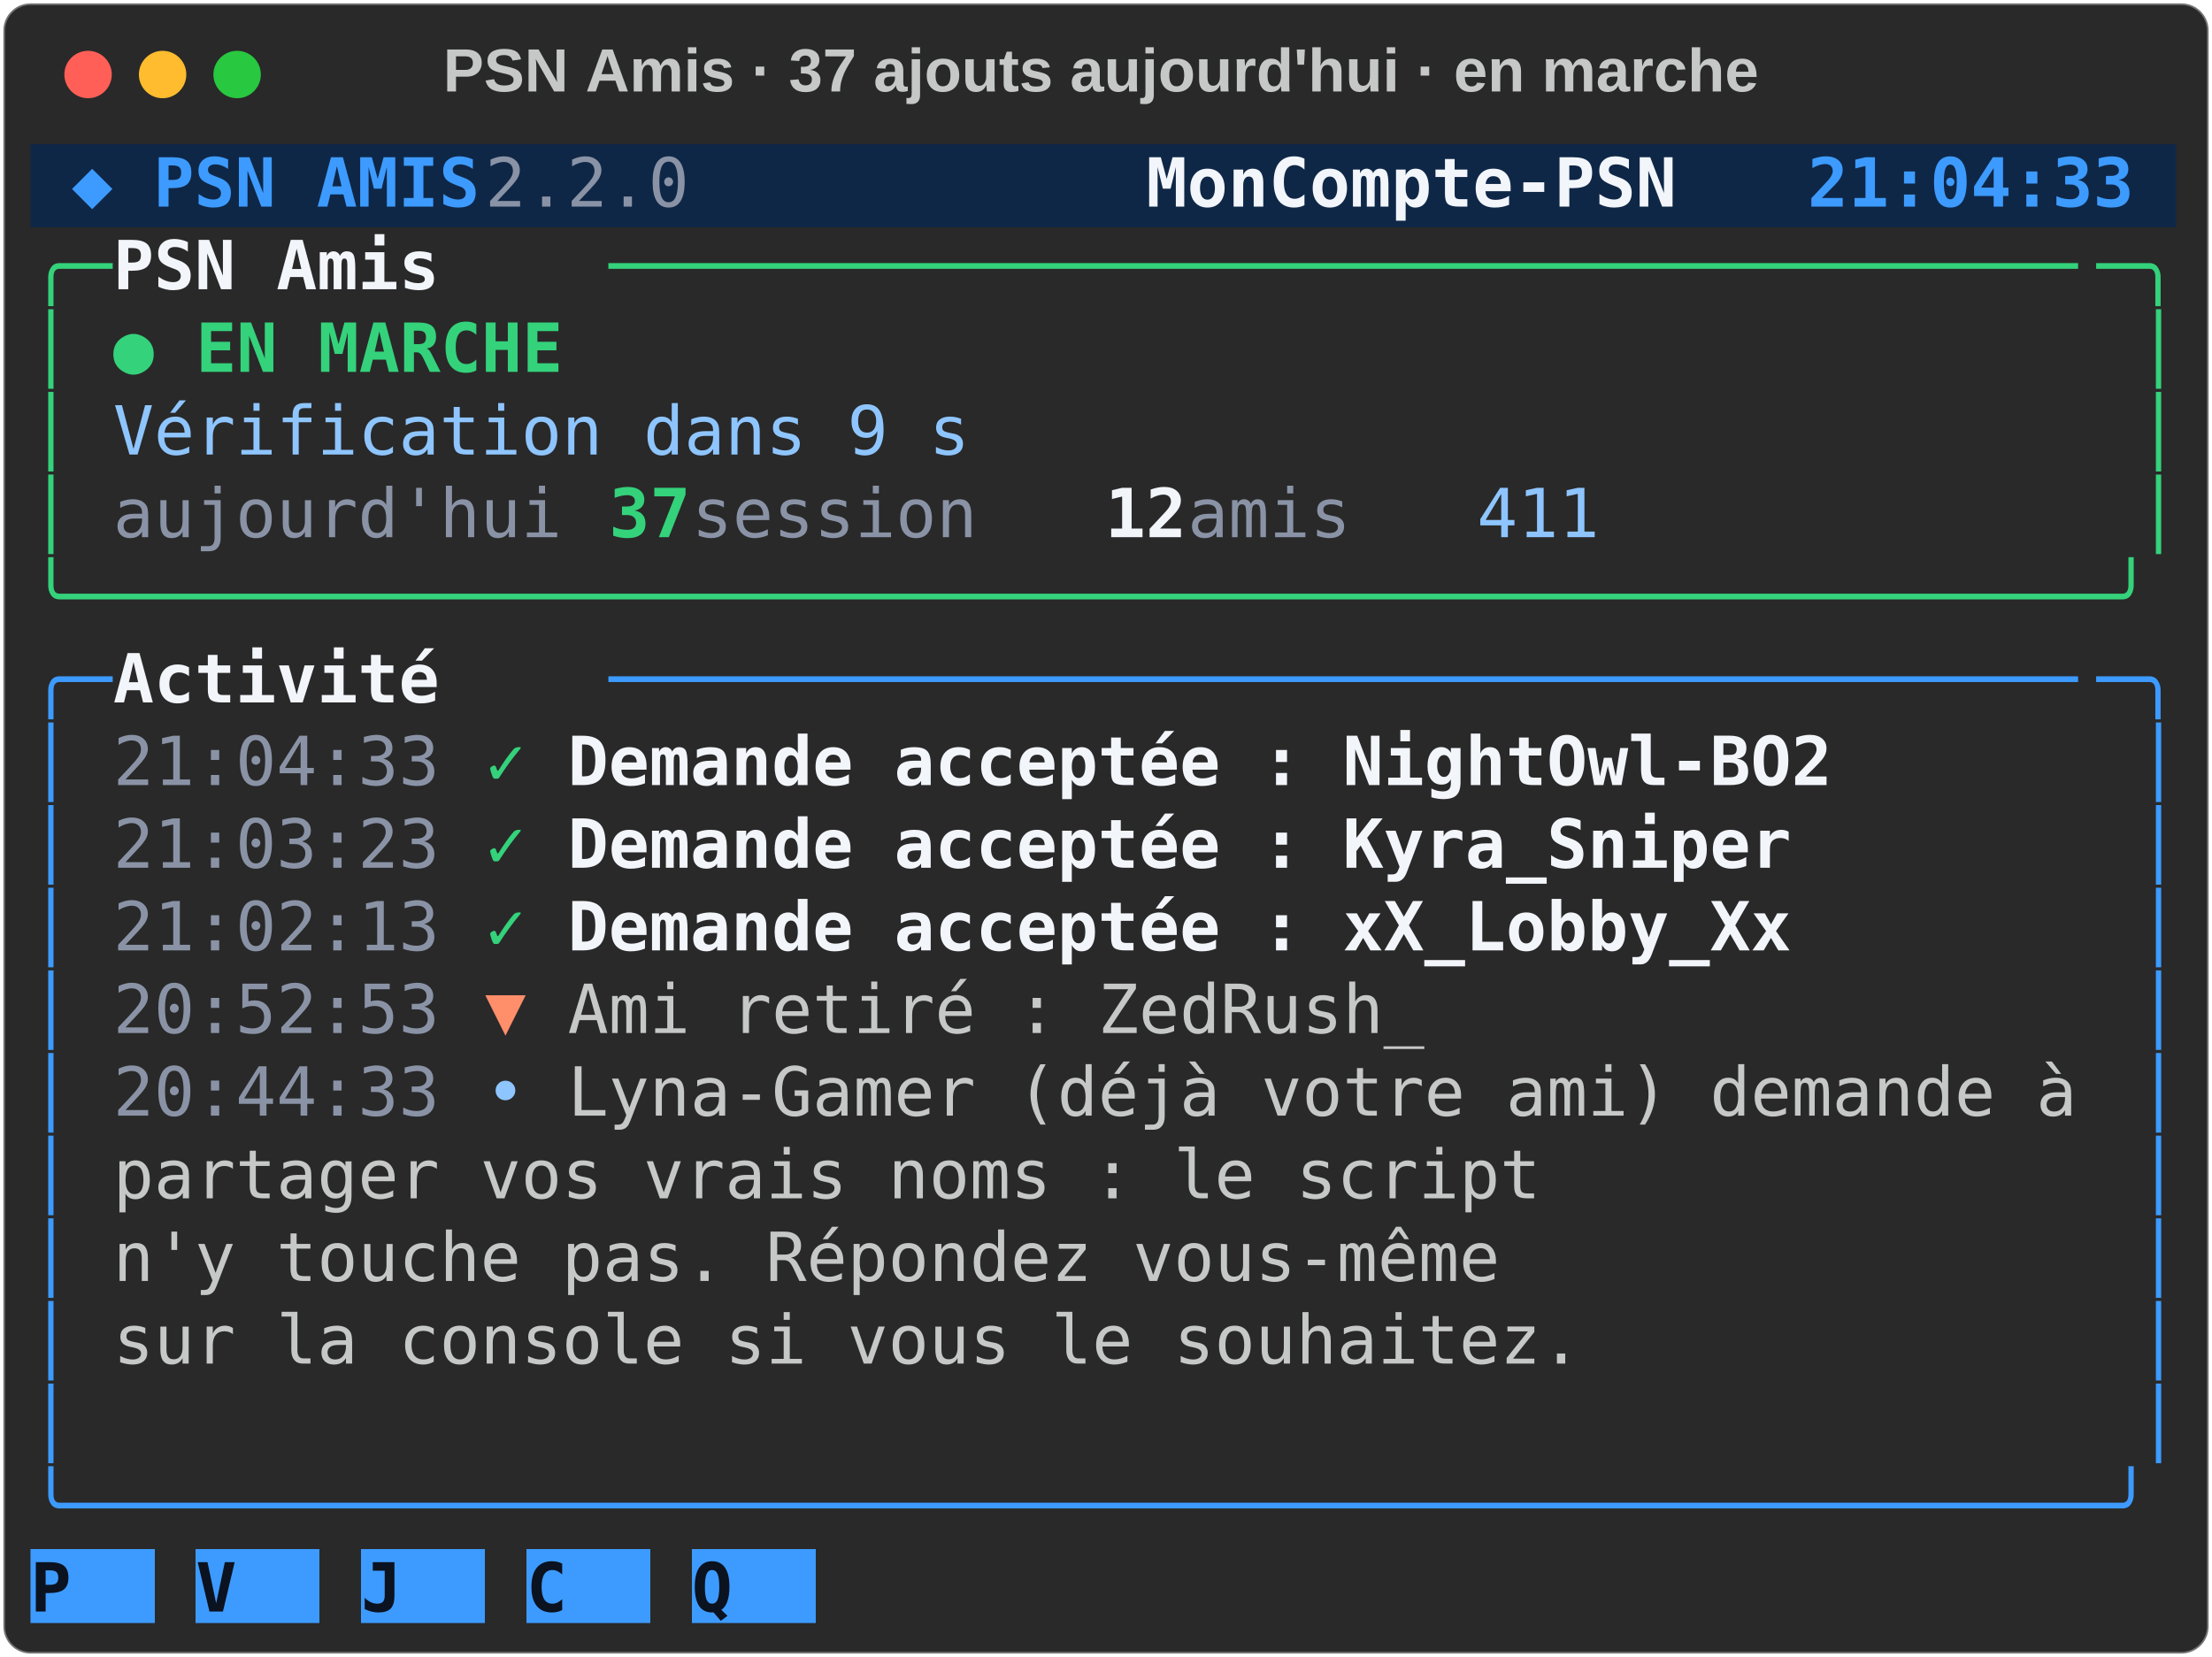
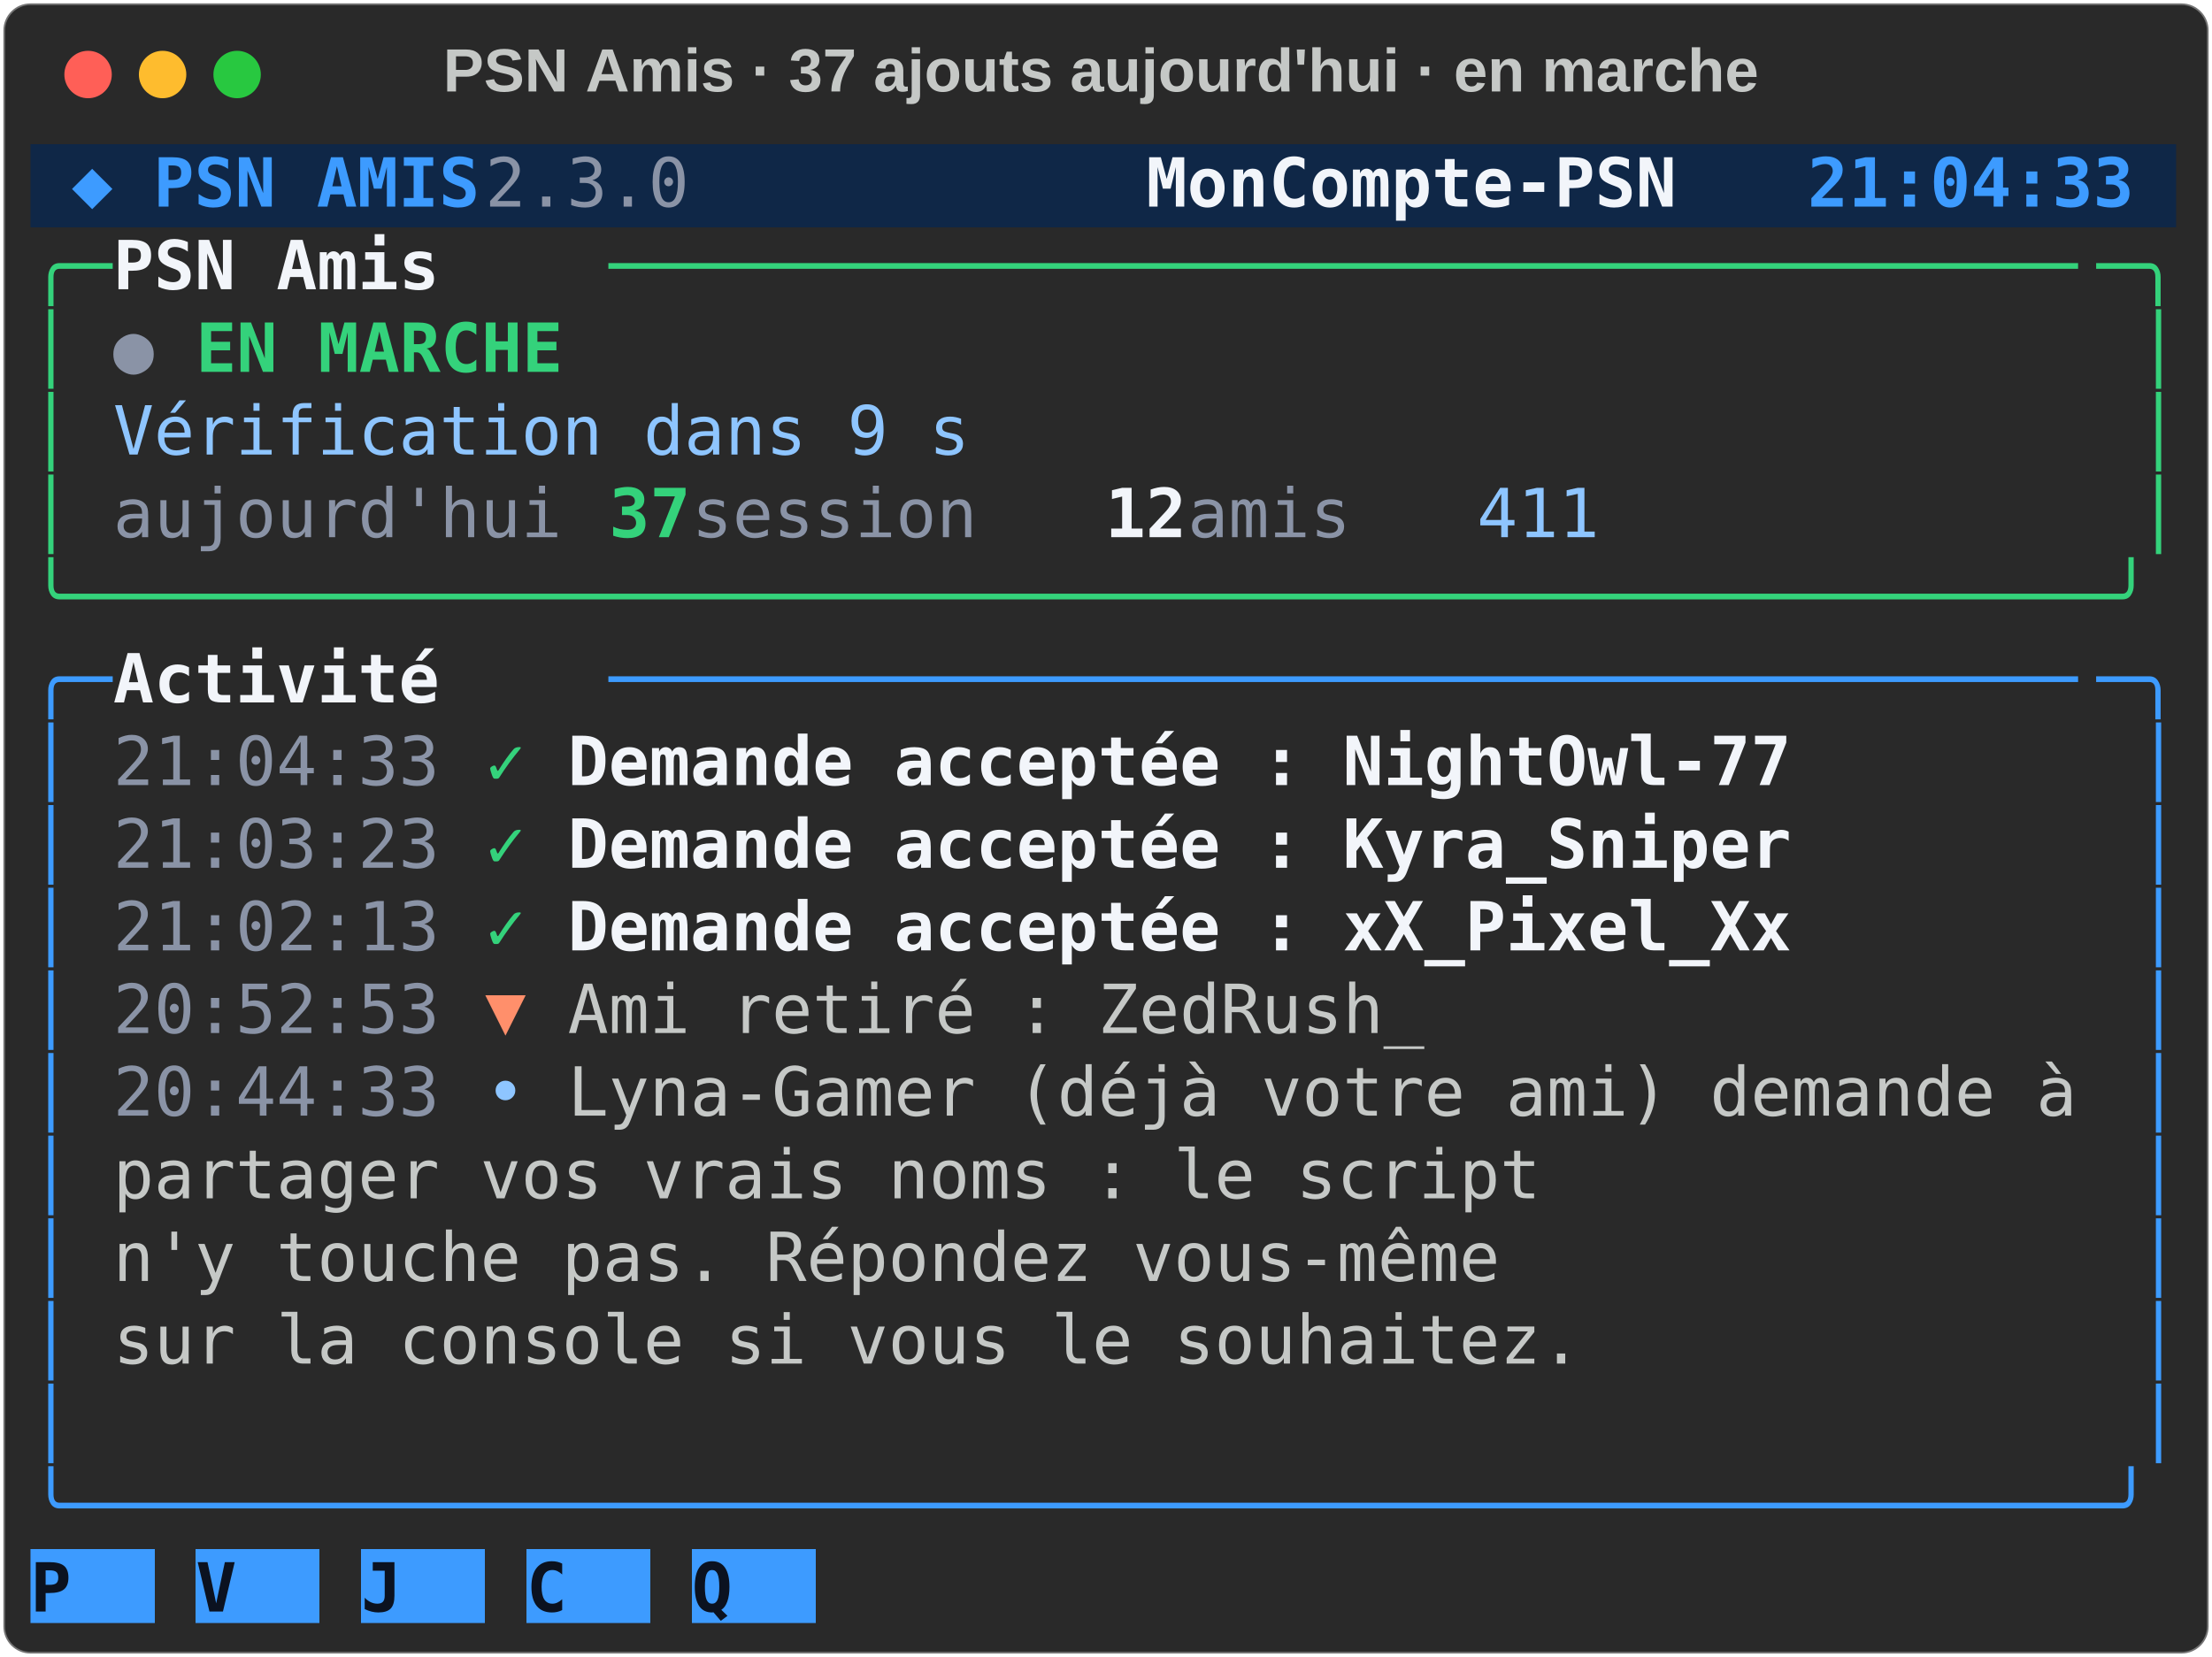
<svg xmlns="http://www.w3.org/2000/svg" class="rich-terminal" viewBox="0 0 653 489.2">
  <style>

    @font-face {
        font-family: "Fira Code";
        src: local("FiraCode-Regular"),
                url("https://cdnjs.cloudflare.com/ajax/libs/firacode/6.2.0/woff2/FiraCode-Regular.woff2") format("woff2"),
                url("https://cdnjs.cloudflare.com/ajax/libs/firacode/6.2.0/woff/FiraCode-Regular.woff") format("woff");
        font-style: normal;
        font-weight: 400;
    }
    @font-face {
        font-family: "Fira Code";
        src: local("FiraCode-Bold"),
                url("https://cdnjs.cloudflare.com/ajax/libs/firacode/6.2.0/woff2/FiraCode-Bold.woff2") format("woff2"),
                url("https://cdnjs.cloudflare.com/ajax/libs/firacode/6.2.0/woff/FiraCode-Bold.woff") format("woff");
        font-style: bold;
        font-weight: 700;
    }

-     .terminal-3319899499-matrix {
+     .terminal-2318180802-matrix {
        font-family: Fira Code, monospace;
        font-size: 20px;
        line-height: 24.4px;
        font-variant-east-asian: full-width;
    }

-     .terminal-3319899499-title {
+     .terminal-2318180802-title {
        font-size: 18px;
        font-weight: bold;
        font-family: arial;
    }

-     .terminal-3319899499-r1 { fill: #c5c8c6 }
- .terminal-3319899499-r2 { fill: #3d9bff;font-weight: bold }
- .terminal-3319899499-r3 { fill: #8a93a6 }
- .terminal-3319899499-r4 { fill: #f2f5fa;font-weight: bold }
- .terminal-3319899499-r5 { fill: #34d27b;font-weight: bold }
- .terminal-3319899499-r6 { fill: #8ec5ff }
- .terminal-3319899499-r7 { fill: #ff8f6b;font-weight: bold }
- .terminal-3319899499-r8 { fill: #0b1220;font-weight: bold }
+     .terminal-2318180802-r1 { fill: #c5c8c6 }
+ .terminal-2318180802-r2 { fill: #3d9bff;font-weight: bold }
+ .terminal-2318180802-r3 { fill: #8a93a6 }
+ .terminal-2318180802-r4 { fill: #f2f5fa;font-weight: bold }
+ .terminal-2318180802-r5 { fill: #34d27b;font-weight: bold }
+ .terminal-2318180802-r6 { fill: #8ec5ff }
+ .terminal-2318180802-r7 { fill: #ff8f6b;font-weight: bold }
+ .terminal-2318180802-r8 { fill: #0b1220;font-weight: bold }
    </style>
  <defs>
-     <clipPath id="terminal-3319899499-clip-terminal">
+     <clipPath id="terminal-2318180802-clip-terminal">
      <rect x="0" y="0" width="633.4" height="438.2" />
    </clipPath>
-     <clipPath id="terminal-3319899499-line-0">
+     <clipPath id="terminal-2318180802-line-0">
      <rect x="0" y="1.5" width="634.4" height="24.65" />
    </clipPath>
-     <clipPath id="terminal-3319899499-line-1">
+     <clipPath id="terminal-2318180802-line-1">
      <rect x="0" y="25.9" width="634.4" height="24.65" />
    </clipPath>
-     <clipPath id="terminal-3319899499-line-2">
+     <clipPath id="terminal-2318180802-line-2">
      <rect x="0" y="50.3" width="634.4" height="24.65" />
    </clipPath>
-     <clipPath id="terminal-3319899499-line-3">
+     <clipPath id="terminal-2318180802-line-3">
      <rect x="0" y="74.7" width="634.4" height="24.65" />
    </clipPath>
-     <clipPath id="terminal-3319899499-line-4">
+     <clipPath id="terminal-2318180802-line-4">
      <rect x="0" y="99.1" width="634.4" height="24.65" />
    </clipPath>
-     <clipPath id="terminal-3319899499-line-5">
+     <clipPath id="terminal-2318180802-line-5">
      <rect x="0" y="123.5" width="634.4" height="24.65" />
    </clipPath>
-     <clipPath id="terminal-3319899499-line-6">
+     <clipPath id="terminal-2318180802-line-6">
      <rect x="0" y="147.9" width="634.4" height="24.65" />
    </clipPath>
-     <clipPath id="terminal-3319899499-line-7">
+     <clipPath id="terminal-2318180802-line-7">
      <rect x="0" y="172.3" width="634.4" height="24.65" />
    </clipPath>
-     <clipPath id="terminal-3319899499-line-8">
+     <clipPath id="terminal-2318180802-line-8">
      <rect x="0" y="196.7" width="634.4" height="24.65" />
    </clipPath>
-     <clipPath id="terminal-3319899499-line-9">
+     <clipPath id="terminal-2318180802-line-9">
      <rect x="0" y="221.1" width="634.4" height="24.65" />
    </clipPath>
-     <clipPath id="terminal-3319899499-line-10">
+     <clipPath id="terminal-2318180802-line-10">
      <rect x="0" y="245.5" width="634.4" height="24.65" />
    </clipPath>
-     <clipPath id="terminal-3319899499-line-11">
+     <clipPath id="terminal-2318180802-line-11">
      <rect x="0" y="269.9" width="634.4" height="24.65" />
    </clipPath>
-     <clipPath id="terminal-3319899499-line-12">
+     <clipPath id="terminal-2318180802-line-12">
      <rect x="0" y="294.3" width="634.4" height="24.65" />
    </clipPath>
-     <clipPath id="terminal-3319899499-line-13">
+     <clipPath id="terminal-2318180802-line-13">
      <rect x="0" y="318.7" width="634.4" height="24.65" />
    </clipPath>
-     <clipPath id="terminal-3319899499-line-14">
+     <clipPath id="terminal-2318180802-line-14">
      <rect x="0" y="343.1" width="634.4" height="24.65" />
    </clipPath>
-     <clipPath id="terminal-3319899499-line-15">
+     <clipPath id="terminal-2318180802-line-15">
      <rect x="0" y="367.5" width="634.4" height="24.65" />
    </clipPath>
-     <clipPath id="terminal-3319899499-line-16">
+     <clipPath id="terminal-2318180802-line-16">
      <rect x="0" y="391.9" width="634.4" height="24.65" />
    </clipPath>
  </defs>
  <rect fill="#292929" stroke="rgba(255,255,255,0.35)" stroke-width="1" x="1" y="1" width="651" height="487.2" rx="8" />
-   <text class="terminal-3319899499-title" fill="#c5c8c6" text-anchor="middle" x="325" y="27">PSN Amis · 37 ajouts aujourd'hui · en marche</text>
+   <text class="terminal-2318180802-title" fill="#c5c8c6" text-anchor="middle" x="325" y="27">PSN Amis · 37 ajouts aujourd'hui · en marche</text>
  <g transform="translate(26,22)">
    <circle cx="0" cy="0" r="7" fill="#ff5f57" />
    <circle cx="22" cy="0" r="7" fill="#febc2e" />
    <circle cx="44" cy="0" r="7" fill="#28c840" />
  </g>
-   <g transform="translate(9, 41)" clip-path="url(#terminal-3319899499-clip-terminal)">
+   <g transform="translate(9, 41)" clip-path="url(#terminal-2318180802-clip-terminal)">
    <rect fill="#0f2747" x="0" y="1.5" width="12.2" height="24.65" shape-rendering="crispEdges" />
    <rect fill="#0f2747" x="12.2" y="1.5" width="122" height="24.65" shape-rendering="crispEdges" />
    <rect fill="#0f2747" x="134.2" y="1.5" width="73.2" height="24.65" shape-rendering="crispEdges" />
    <rect fill="#0f2747" x="207.4" y="1.5" width="122" height="24.65" shape-rendering="crispEdges" />
    <rect fill="#0f2747" x="329.4" y="1.5" width="158.6" height="24.65" shape-rendering="crispEdges" />
    <rect fill="#0f2747" x="488" y="1.5" width="36.6" height="24.65" shape-rendering="crispEdges" />
    <rect fill="#0f2747" x="524.6" y="1.5" width="97.6" height="24.65" shape-rendering="crispEdges" />
    <rect fill="#0f2747" x="622.2" y="1.5" width="12.2" height="24.65" shape-rendering="crispEdges" />
    <rect fill="#3d9bff" x="0" y="416.3" width="36.6" height="24.65" shape-rendering="crispEdges" />
    <rect fill="#3d9bff" x="48.8" y="416.3" width="36.6" height="24.65" shape-rendering="crispEdges" />
    <rect fill="#3d9bff" x="97.6" y="416.3" width="36.6" height="24.65" shape-rendering="crispEdges" />
    <rect fill="#3d9bff" x="146.4" y="416.3" width="36.6" height="24.65" shape-rendering="crispEdges" />
    <rect fill="#3d9bff" x="195.2" y="416.3" width="36.6" height="24.65" shape-rendering="crispEdges" />
-     <g class="terminal-3319899499-matrix">
-       <text class="terminal-3319899499-r2" x="12.2" y="20" textLength="122" clip-path="url(#terminal-3319899499-line-0)">◆ PSN AMIS</text>
-       <text class="terminal-3319899499-r3" x="134.2" y="20" textLength="73.2" clip-path="url(#terminal-3319899499-line-0)"> 2.2.0</text>
-       <text class="terminal-3319899499-r4" x="329.4" y="20" textLength="158.6" clip-path="url(#terminal-3319899499-line-0)">MonCompte-PSN</text>
-       <text class="terminal-3319899499-r2" x="524.6" y="20" textLength="97.6" clip-path="url(#terminal-3319899499-line-0)">21:04:33</text>
-       <text class="terminal-3319899499-r1" x="634.4" y="20" textLength="12.2" clip-path="url(#terminal-3319899499-line-0)">
- </text>
-       <text class="terminal-3319899499-r5" x="0" y="44.4" textLength="24.4" clip-path="url(#terminal-3319899499-line-1)">╭─</text>
-       <text class="terminal-3319899499-r4" x="24.4" y="44.4" textLength="146.4" clip-path="url(#terminal-3319899499-line-1)">  PSN Amis  </text>
-       <text class="terminal-3319899499-r5" x="170.8" y="44.4" textLength="439.2" clip-path="url(#terminal-3319899499-line-1)">────────────────────────────────────</text>
-       <text class="terminal-3319899499-r5" x="610" y="44.4" textLength="24.4" clip-path="url(#terminal-3319899499-line-1)">─╮</text>
-       <text class="terminal-3319899499-r1" x="634.4" y="44.4" textLength="12.2" clip-path="url(#terminal-3319899499-line-1)">
- </text>
-       <text class="terminal-3319899499-r5" x="0" y="68.8" textLength="12.2" clip-path="url(#terminal-3319899499-line-2)">│</text>
-       <text class="terminal-3319899499-r5" x="24.4" y="68.8" textLength="24.4" clip-path="url(#terminal-3319899499-line-2)">● </text>
-       <text class="terminal-3319899499-r5" x="48.8" y="68.8" textLength="109.8" clip-path="url(#terminal-3319899499-line-2)">EN MARCHE</text>
-       <text class="terminal-3319899499-r5" x="622.2" y="68.8" textLength="12.2" clip-path="url(#terminal-3319899499-line-2)">│</text>
-       <text class="terminal-3319899499-r1" x="634.4" y="68.8" textLength="12.2" clip-path="url(#terminal-3319899499-line-2)">
- </text>
-       <text class="terminal-3319899499-r5" x="0" y="93.2" textLength="12.2" clip-path="url(#terminal-3319899499-line-3)">│</text>
-       <text class="terminal-3319899499-r6" x="24.4" y="93.2" textLength="256.2" clip-path="url(#terminal-3319899499-line-3)">Vérification dans 9 s</text>
-       <text class="terminal-3319899499-r5" x="622.2" y="93.2" textLength="12.2" clip-path="url(#terminal-3319899499-line-3)">│</text>
-       <text class="terminal-3319899499-r1" x="634.4" y="93.2" textLength="12.2" clip-path="url(#terminal-3319899499-line-3)">
- </text>
-       <text class="terminal-3319899499-r5" x="0" y="117.6" textLength="12.2" clip-path="url(#terminal-3319899499-line-4)">│</text>
-       <text class="terminal-3319899499-r3" x="24.4" y="117.6" textLength="146.4" clip-path="url(#terminal-3319899499-line-4)">aujourd'hui </text>
-       <text class="terminal-3319899499-r5" x="170.8" y="117.6" textLength="24.4" clip-path="url(#terminal-3319899499-line-4)">37</text>
-       <text class="terminal-3319899499-r3" x="195.2" y="117.6" textLength="122" clip-path="url(#terminal-3319899499-line-4)">  session </text>
-       <text class="terminal-3319899499-r4" x="317.2" y="117.6" textLength="24.4" clip-path="url(#terminal-3319899499-line-4)">12</text>
-       <text class="terminal-3319899499-r3" x="341.6" y="117.6" textLength="85.4" clip-path="url(#terminal-3319899499-line-4)">  amis </text>
-       <text class="terminal-3319899499-r6" x="427" y="117.6" textLength="36.6" clip-path="url(#terminal-3319899499-line-4)">411</text>
-       <text class="terminal-3319899499-r5" x="622.2" y="117.6" textLength="12.2" clip-path="url(#terminal-3319899499-line-4)">│</text>
-       <text class="terminal-3319899499-r1" x="634.4" y="117.6" textLength="12.2" clip-path="url(#terminal-3319899499-line-4)">
- </text>
-       <text class="terminal-3319899499-r5" x="0" y="142" textLength="634.4" clip-path="url(#terminal-3319899499-line-5)">╰──────────────────────────────────────────────────╯</text>
-       <text class="terminal-3319899499-r1" x="634.4" y="142" textLength="12.2" clip-path="url(#terminal-3319899499-line-5)">
- </text>
-       <text class="terminal-3319899499-r2" x="0" y="166.4" textLength="24.4" clip-path="url(#terminal-3319899499-line-6)">╭─</text>
-       <text class="terminal-3319899499-r4" x="24.4" y="166.4" textLength="146.4" clip-path="url(#terminal-3319899499-line-6)">  Activité  </text>
-       <text class="terminal-3319899499-r2" x="170.8" y="166.4" textLength="439.2" clip-path="url(#terminal-3319899499-line-6)">────────────────────────────────────</text>
-       <text class="terminal-3319899499-r2" x="610" y="166.4" textLength="24.4" clip-path="url(#terminal-3319899499-line-6)">─╮</text>
-       <text class="terminal-3319899499-r1" x="634.4" y="166.4" textLength="12.2" clip-path="url(#terminal-3319899499-line-6)">
- </text>
-       <text class="terminal-3319899499-r2" x="0" y="190.8" textLength="12.2" clip-path="url(#terminal-3319899499-line-7)">│</text>
-       <text class="terminal-3319899499-r3" x="24.4" y="190.8" textLength="109.8" clip-path="url(#terminal-3319899499-line-7)">21:04:33 </text>
-       <text class="terminal-3319899499-r5" x="134.2" y="190.8" textLength="24.4" clip-path="url(#terminal-3319899499-line-7)">✓ </text>
-       <text class="terminal-3319899499-r4" x="158.6" y="190.8" textLength="378.2" clip-path="url(#terminal-3319899499-line-7)">Demande acceptée : NightOwl-BO2</text>
-       <text class="terminal-3319899499-r2" x="622.2" y="190.8" textLength="12.2" clip-path="url(#terminal-3319899499-line-7)">│</text>
-       <text class="terminal-3319899499-r1" x="634.4" y="190.8" textLength="12.2" clip-path="url(#terminal-3319899499-line-7)">
- </text>
-       <text class="terminal-3319899499-r2" x="0" y="215.2" textLength="12.2" clip-path="url(#terminal-3319899499-line-8)">│</text>
-       <text class="terminal-3319899499-r3" x="24.4" y="215.2" textLength="109.8" clip-path="url(#terminal-3319899499-line-8)">21:03:23 </text>
-       <text class="terminal-3319899499-r5" x="134.2" y="215.2" textLength="24.4" clip-path="url(#terminal-3319899499-line-8)">✓ </text>
-       <text class="terminal-3319899499-r4" x="158.6" y="215.2" textLength="366" clip-path="url(#terminal-3319899499-line-8)">Demande acceptée : Kyra_Sniper</text>
-       <text class="terminal-3319899499-r2" x="622.2" y="215.2" textLength="12.2" clip-path="url(#terminal-3319899499-line-8)">│</text>
-       <text class="terminal-3319899499-r1" x="634.4" y="215.2" textLength="12.2" clip-path="url(#terminal-3319899499-line-8)">
- </text>
-       <text class="terminal-3319899499-r2" x="0" y="239.6" textLength="12.2" clip-path="url(#terminal-3319899499-line-9)">│</text>
-       <text class="terminal-3319899499-r3" x="24.4" y="239.6" textLength="109.8" clip-path="url(#terminal-3319899499-line-9)">21:02:13 </text>
-       <text class="terminal-3319899499-r5" x="134.2" y="239.6" textLength="24.4" clip-path="url(#terminal-3319899499-line-9)">✓ </text>
-       <text class="terminal-3319899499-r4" x="158.6" y="239.6" textLength="366" clip-path="url(#terminal-3319899499-line-9)">Demande acceptée : xX_Lobby_Xx</text>
-       <text class="terminal-3319899499-r2" x="622.2" y="239.6" textLength="12.2" clip-path="url(#terminal-3319899499-line-9)">│</text>
-       <text class="terminal-3319899499-r1" x="634.4" y="239.6" textLength="12.2" clip-path="url(#terminal-3319899499-line-9)">
- </text>
-       <text class="terminal-3319899499-r2" x="0" y="264" textLength="12.2" clip-path="url(#terminal-3319899499-line-10)">│</text>
-       <text class="terminal-3319899499-r3" x="24.4" y="264" textLength="109.8" clip-path="url(#terminal-3319899499-line-10)">20:52:53 </text>
-       <text class="terminal-3319899499-r7" x="134.2" y="264" textLength="24.4" clip-path="url(#terminal-3319899499-line-10)">▼ </text>
-       <text class="terminal-3319899499-r1" x="158.6" y="264" textLength="256.2" clip-path="url(#terminal-3319899499-line-10)">Ami retiré : ZedRush_</text>
-       <text class="terminal-3319899499-r2" x="622.2" y="264" textLength="12.2" clip-path="url(#terminal-3319899499-line-10)">│</text>
-       <text class="terminal-3319899499-r1" x="634.4" y="264" textLength="12.2" clip-path="url(#terminal-3319899499-line-10)">
- </text>
-       <text class="terminal-3319899499-r2" x="0" y="288.4" textLength="12.2" clip-path="url(#terminal-3319899499-line-11)">│</text>
-       <text class="terminal-3319899499-r3" x="24.4" y="288.4" textLength="109.8" clip-path="url(#terminal-3319899499-line-11)">20:44:33 </text>
-       <text class="terminal-3319899499-r6" x="134.2" y="288.4" textLength="24.4" clip-path="url(#terminal-3319899499-line-11)">• </text>
-       <text class="terminal-3319899499-r1" x="158.6" y="288.4" textLength="451.4" clip-path="url(#terminal-3319899499-line-11)">Lyna-Gamer (déjà votre ami) demande à</text>
-       <text class="terminal-3319899499-r2" x="622.2" y="288.4" textLength="12.2" clip-path="url(#terminal-3319899499-line-11)">│</text>
-       <text class="terminal-3319899499-r1" x="634.4" y="288.4" textLength="12.2" clip-path="url(#terminal-3319899499-line-11)">
- </text>
-       <text class="terminal-3319899499-r2" x="0" y="312.8" textLength="12.2" clip-path="url(#terminal-3319899499-line-12)">│</text>
-       <text class="terminal-3319899499-r1" x="24.4" y="312.8" textLength="573.4" clip-path="url(#terminal-3319899499-line-12)">           partager vos vrais noms : le script </text>
-       <text class="terminal-3319899499-r2" x="622.2" y="312.8" textLength="12.2" clip-path="url(#terminal-3319899499-line-12)">│</text>
-       <text class="terminal-3319899499-r1" x="634.4" y="312.8" textLength="12.2" clip-path="url(#terminal-3319899499-line-12)">
- </text>
-       <text class="terminal-3319899499-r2" x="0" y="337.2" textLength="12.2" clip-path="url(#terminal-3319899499-line-13)">│</text>
-       <text class="terminal-3319899499-r1" x="24.4" y="337.2" textLength="561.2" clip-path="url(#terminal-3319899499-line-13)">           n'y touche pas. Répondez vous-même </text>
-       <text class="terminal-3319899499-r2" x="622.2" y="337.2" textLength="12.2" clip-path="url(#terminal-3319899499-line-13)">│</text>
-       <text class="terminal-3319899499-r1" x="634.4" y="337.2" textLength="12.2" clip-path="url(#terminal-3319899499-line-13)">
- </text>
-       <text class="terminal-3319899499-r2" x="0" y="361.6" textLength="12.2" clip-path="url(#terminal-3319899499-line-14)">│</text>
-       <text class="terminal-3319899499-r1" x="24.4" y="361.6" textLength="573.4" clip-path="url(#terminal-3319899499-line-14)">           sur la console si vous le souhaitez.</text>
-       <text class="terminal-3319899499-r2" x="622.2" y="361.6" textLength="12.2" clip-path="url(#terminal-3319899499-line-14)">│</text>
-       <text class="terminal-3319899499-r1" x="634.4" y="361.6" textLength="12.2" clip-path="url(#terminal-3319899499-line-14)">
- </text>
-       <text class="terminal-3319899499-r2" x="0" y="386" textLength="12.2" clip-path="url(#terminal-3319899499-line-15)">│</text>
-       <text class="terminal-3319899499-r2" x="622.2" y="386" textLength="12.2" clip-path="url(#terminal-3319899499-line-15)">│</text>
-       <text class="terminal-3319899499-r1" x="634.4" y="386" textLength="12.2" clip-path="url(#terminal-3319899499-line-15)">
- </text>
-       <text class="terminal-3319899499-r2" x="0" y="410.4" textLength="634.4" clip-path="url(#terminal-3319899499-line-16)">╰──────────────────────────────────────────────────╯</text>
-       <text class="terminal-3319899499-r1" x="634.4" y="410.4" textLength="12.2" clip-path="url(#terminal-3319899499-line-16)">
- </text>
-       <text class="terminal-3319899499-r8" x="0" y="434.8" textLength="36.6" clip-path="url(#terminal-3319899499-line-17)"> P </text>
-       <text class="terminal-3319899499-r8" x="48.8" y="434.8" textLength="36.6" clip-path="url(#terminal-3319899499-line-17)"> V </text>
-       <text class="terminal-3319899499-r8" x="97.6" y="434.8" textLength="36.6" clip-path="url(#terminal-3319899499-line-17)"> J </text>
-       <text class="terminal-3319899499-r8" x="146.4" y="434.8" textLength="36.6" clip-path="url(#terminal-3319899499-line-17)"> C </text>
-       <text class="terminal-3319899499-r8" x="195.2" y="434.8" textLength="36.6" clip-path="url(#terminal-3319899499-line-17)"> Q </text>
-       <text class="terminal-3319899499-r1" x="634.4" y="434.8" textLength="12.2" clip-path="url(#terminal-3319899499-line-17)">
+     <g class="terminal-2318180802-matrix">
+       <text class="terminal-2318180802-r2" x="12.2" y="20" textLength="122" clip-path="url(#terminal-2318180802-line-0)">◆ PSN AMIS</text>
+       <text class="terminal-2318180802-r3" x="134.2" y="20" textLength="73.2" clip-path="url(#terminal-2318180802-line-0)"> 2.3.0</text>
+       <text class="terminal-2318180802-r4" x="329.4" y="20" textLength="158.6" clip-path="url(#terminal-2318180802-line-0)">MonCompte-PSN</text>
+       <text class="terminal-2318180802-r2" x="524.6" y="20" textLength="97.6" clip-path="url(#terminal-2318180802-line-0)">21:04:33</text>
+       <text class="terminal-2318180802-r1" x="634.4" y="20" textLength="12.2" clip-path="url(#terminal-2318180802-line-0)">
+ </text>
+       <text class="terminal-2318180802-r5" x="0" y="44.4" textLength="24.4" clip-path="url(#terminal-2318180802-line-1)">╭─</text>
+       <text class="terminal-2318180802-r4" x="24.4" y="44.4" textLength="146.4" clip-path="url(#terminal-2318180802-line-1)">  PSN Amis  </text>
+       <text class="terminal-2318180802-r5" x="170.8" y="44.4" textLength="439.2" clip-path="url(#terminal-2318180802-line-1)">────────────────────────────────────</text>
+       <text class="terminal-2318180802-r5" x="610" y="44.4" textLength="24.4" clip-path="url(#terminal-2318180802-line-1)">─╮</text>
+       <text class="terminal-2318180802-r1" x="634.4" y="44.4" textLength="12.2" clip-path="url(#terminal-2318180802-line-1)">
+ </text>
+       <text class="terminal-2318180802-r5" x="0" y="68.8" textLength="12.2" clip-path="url(#terminal-2318180802-line-2)">│</text>
+       <text class="terminal-2318180802-r3" x="24.4" y="68.8" textLength="24.4" clip-path="url(#terminal-2318180802-line-2)">● </text>
+       <text class="terminal-2318180802-r5" x="48.8" y="68.8" textLength="109.8" clip-path="url(#terminal-2318180802-line-2)">EN MARCHE</text>
+       <text class="terminal-2318180802-r5" x="622.2" y="68.8" textLength="12.2" clip-path="url(#terminal-2318180802-line-2)">│</text>
+       <text class="terminal-2318180802-r1" x="634.4" y="68.8" textLength="12.2" clip-path="url(#terminal-2318180802-line-2)">
+ </text>
+       <text class="terminal-2318180802-r5" x="0" y="93.2" textLength="12.2" clip-path="url(#terminal-2318180802-line-3)">│</text>
+       <text class="terminal-2318180802-r6" x="24.4" y="93.2" textLength="256.2" clip-path="url(#terminal-2318180802-line-3)">Vérification dans 9 s</text>
+       <text class="terminal-2318180802-r5" x="622.2" y="93.2" textLength="12.2" clip-path="url(#terminal-2318180802-line-3)">│</text>
+       <text class="terminal-2318180802-r1" x="634.4" y="93.2" textLength="12.2" clip-path="url(#terminal-2318180802-line-3)">
+ </text>
+       <text class="terminal-2318180802-r5" x="0" y="117.6" textLength="12.2" clip-path="url(#terminal-2318180802-line-4)">│</text>
+       <text class="terminal-2318180802-r3" x="24.4" y="117.6" textLength="146.4" clip-path="url(#terminal-2318180802-line-4)">aujourd'hui </text>
+       <text class="terminal-2318180802-r5" x="170.8" y="117.6" textLength="24.4" clip-path="url(#terminal-2318180802-line-4)">37</text>
+       <text class="terminal-2318180802-r3" x="195.2" y="117.6" textLength="122" clip-path="url(#terminal-2318180802-line-4)">  session </text>
+       <text class="terminal-2318180802-r4" x="317.2" y="117.6" textLength="24.4" clip-path="url(#terminal-2318180802-line-4)">12</text>
+       <text class="terminal-2318180802-r3" x="341.6" y="117.6" textLength="85.4" clip-path="url(#terminal-2318180802-line-4)">  amis </text>
+       <text class="terminal-2318180802-r6" x="427" y="117.6" textLength="36.6" clip-path="url(#terminal-2318180802-line-4)">411</text>
+       <text class="terminal-2318180802-r5" x="622.2" y="117.6" textLength="12.2" clip-path="url(#terminal-2318180802-line-4)">│</text>
+       <text class="terminal-2318180802-r1" x="634.4" y="117.6" textLength="12.2" clip-path="url(#terminal-2318180802-line-4)">
+ </text>
+       <text class="terminal-2318180802-r5" x="0" y="142" textLength="634.4" clip-path="url(#terminal-2318180802-line-5)">╰──────────────────────────────────────────────────╯</text>
+       <text class="terminal-2318180802-r1" x="634.4" y="142" textLength="12.2" clip-path="url(#terminal-2318180802-line-5)">
+ </text>
+       <text class="terminal-2318180802-r2" x="0" y="166.4" textLength="24.4" clip-path="url(#terminal-2318180802-line-6)">╭─</text>
+       <text class="terminal-2318180802-r4" x="24.4" y="166.4" textLength="146.4" clip-path="url(#terminal-2318180802-line-6)">  Activité  </text>
+       <text class="terminal-2318180802-r2" x="170.8" y="166.4" textLength="439.2" clip-path="url(#terminal-2318180802-line-6)">────────────────────────────────────</text>
+       <text class="terminal-2318180802-r2" x="610" y="166.4" textLength="24.4" clip-path="url(#terminal-2318180802-line-6)">─╮</text>
+       <text class="terminal-2318180802-r1" x="634.4" y="166.4" textLength="12.2" clip-path="url(#terminal-2318180802-line-6)">
+ </text>
+       <text class="terminal-2318180802-r2" x="0" y="190.8" textLength="12.2" clip-path="url(#terminal-2318180802-line-7)">│</text>
+       <text class="terminal-2318180802-r3" x="24.4" y="190.8" textLength="109.8" clip-path="url(#terminal-2318180802-line-7)">21:04:33 </text>
+       <text class="terminal-2318180802-r5" x="134.2" y="190.8" textLength="24.4" clip-path="url(#terminal-2318180802-line-7)">✓ </text>
+       <text class="terminal-2318180802-r4" x="158.6" y="190.8" textLength="366" clip-path="url(#terminal-2318180802-line-7)">Demande acceptée : NightOwl-77</text>
+       <text class="terminal-2318180802-r2" x="622.2" y="190.8" textLength="12.2" clip-path="url(#terminal-2318180802-line-7)">│</text>
+       <text class="terminal-2318180802-r1" x="634.4" y="190.8" textLength="12.2" clip-path="url(#terminal-2318180802-line-7)">
+ </text>
+       <text class="terminal-2318180802-r2" x="0" y="215.2" textLength="12.2" clip-path="url(#terminal-2318180802-line-8)">│</text>
+       <text class="terminal-2318180802-r3" x="24.4" y="215.2" textLength="109.8" clip-path="url(#terminal-2318180802-line-8)">21:03:23 </text>
+       <text class="terminal-2318180802-r5" x="134.2" y="215.2" textLength="24.4" clip-path="url(#terminal-2318180802-line-8)">✓ </text>
+       <text class="terminal-2318180802-r4" x="158.6" y="215.2" textLength="366" clip-path="url(#terminal-2318180802-line-8)">Demande acceptée : Kyra_Sniper</text>
+       <text class="terminal-2318180802-r2" x="622.2" y="215.2" textLength="12.2" clip-path="url(#terminal-2318180802-line-8)">│</text>
+       <text class="terminal-2318180802-r1" x="634.4" y="215.2" textLength="12.2" clip-path="url(#terminal-2318180802-line-8)">
+ </text>
+       <text class="terminal-2318180802-r2" x="0" y="239.6" textLength="12.2" clip-path="url(#terminal-2318180802-line-9)">│</text>
+       <text class="terminal-2318180802-r3" x="24.4" y="239.6" textLength="109.8" clip-path="url(#terminal-2318180802-line-9)">21:02:13 </text>
+       <text class="terminal-2318180802-r5" x="134.2" y="239.6" textLength="24.4" clip-path="url(#terminal-2318180802-line-9)">✓ </text>
+       <text class="terminal-2318180802-r4" x="158.6" y="239.6" textLength="366" clip-path="url(#terminal-2318180802-line-9)">Demande acceptée : xX_Pixel_Xx</text>
+       <text class="terminal-2318180802-r2" x="622.2" y="239.6" textLength="12.2" clip-path="url(#terminal-2318180802-line-9)">│</text>
+       <text class="terminal-2318180802-r1" x="634.4" y="239.6" textLength="12.2" clip-path="url(#terminal-2318180802-line-9)">
+ </text>
+       <text class="terminal-2318180802-r2" x="0" y="264" textLength="12.2" clip-path="url(#terminal-2318180802-line-10)">│</text>
+       <text class="terminal-2318180802-r3" x="24.4" y="264" textLength="109.8" clip-path="url(#terminal-2318180802-line-10)">20:52:53 </text>
+       <text class="terminal-2318180802-r7" x="134.2" y="264" textLength="24.4" clip-path="url(#terminal-2318180802-line-10)">▼ </text>
+       <text class="terminal-2318180802-r1" x="158.6" y="264" textLength="256.2" clip-path="url(#terminal-2318180802-line-10)">Ami retiré : ZedRush_</text>
+       <text class="terminal-2318180802-r2" x="622.2" y="264" textLength="12.2" clip-path="url(#terminal-2318180802-line-10)">│</text>
+       <text class="terminal-2318180802-r1" x="634.4" y="264" textLength="12.2" clip-path="url(#terminal-2318180802-line-10)">
+ </text>
+       <text class="terminal-2318180802-r2" x="0" y="288.4" textLength="12.2" clip-path="url(#terminal-2318180802-line-11)">│</text>
+       <text class="terminal-2318180802-r3" x="24.4" y="288.4" textLength="109.8" clip-path="url(#terminal-2318180802-line-11)">20:44:33 </text>
+       <text class="terminal-2318180802-r6" x="134.2" y="288.4" textLength="24.4" clip-path="url(#terminal-2318180802-line-11)">• </text>
+       <text class="terminal-2318180802-r1" x="158.6" y="288.4" textLength="451.4" clip-path="url(#terminal-2318180802-line-11)">Lyna-Gamer (déjà votre ami) demande à</text>
+       <text class="terminal-2318180802-r2" x="622.2" y="288.4" textLength="12.2" clip-path="url(#terminal-2318180802-line-11)">│</text>
+       <text class="terminal-2318180802-r1" x="634.4" y="288.4" textLength="12.2" clip-path="url(#terminal-2318180802-line-11)">
+ </text>
+       <text class="terminal-2318180802-r2" x="0" y="312.8" textLength="12.2" clip-path="url(#terminal-2318180802-line-12)">│</text>
+       <text class="terminal-2318180802-r1" x="24.4" y="312.8" textLength="573.4" clip-path="url(#terminal-2318180802-line-12)">           partager vos vrais noms : le script </text>
+       <text class="terminal-2318180802-r2" x="622.2" y="312.8" textLength="12.2" clip-path="url(#terminal-2318180802-line-12)">│</text>
+       <text class="terminal-2318180802-r1" x="634.4" y="312.8" textLength="12.2" clip-path="url(#terminal-2318180802-line-12)">
+ </text>
+       <text class="terminal-2318180802-r2" x="0" y="337.2" textLength="12.2" clip-path="url(#terminal-2318180802-line-13)">│</text>
+       <text class="terminal-2318180802-r1" x="24.4" y="337.2" textLength="561.2" clip-path="url(#terminal-2318180802-line-13)">           n'y touche pas. Répondez vous-même </text>
+       <text class="terminal-2318180802-r2" x="622.2" y="337.2" textLength="12.2" clip-path="url(#terminal-2318180802-line-13)">│</text>
+       <text class="terminal-2318180802-r1" x="634.4" y="337.2" textLength="12.2" clip-path="url(#terminal-2318180802-line-13)">
+ </text>
+       <text class="terminal-2318180802-r2" x="0" y="361.6" textLength="12.2" clip-path="url(#terminal-2318180802-line-14)">│</text>
+       <text class="terminal-2318180802-r1" x="24.4" y="361.6" textLength="573.4" clip-path="url(#terminal-2318180802-line-14)">           sur la console si vous le souhaitez.</text>
+       <text class="terminal-2318180802-r2" x="622.2" y="361.6" textLength="12.2" clip-path="url(#terminal-2318180802-line-14)">│</text>
+       <text class="terminal-2318180802-r1" x="634.4" y="361.6" textLength="12.2" clip-path="url(#terminal-2318180802-line-14)">
+ </text>
+       <text class="terminal-2318180802-r2" x="0" y="386" textLength="12.2" clip-path="url(#terminal-2318180802-line-15)">│</text>
+       <text class="terminal-2318180802-r2" x="622.2" y="386" textLength="12.2" clip-path="url(#terminal-2318180802-line-15)">│</text>
+       <text class="terminal-2318180802-r1" x="634.4" y="386" textLength="12.2" clip-path="url(#terminal-2318180802-line-15)">
+ </text>
+       <text class="terminal-2318180802-r2" x="0" y="410.4" textLength="634.4" clip-path="url(#terminal-2318180802-line-16)">╰──────────────────────────────────────────────────╯</text>
+       <text class="terminal-2318180802-r1" x="634.4" y="410.4" textLength="12.2" clip-path="url(#terminal-2318180802-line-16)">
+ </text>
+       <text class="terminal-2318180802-r8" x="0" y="434.8" textLength="36.6" clip-path="url(#terminal-2318180802-line-17)"> P </text>
+       <text class="terminal-2318180802-r8" x="48.8" y="434.8" textLength="36.6" clip-path="url(#terminal-2318180802-line-17)"> V </text>
+       <text class="terminal-2318180802-r8" x="97.6" y="434.8" textLength="36.6" clip-path="url(#terminal-2318180802-line-17)"> J </text>
+       <text class="terminal-2318180802-r8" x="146.4" y="434.8" textLength="36.6" clip-path="url(#terminal-2318180802-line-17)"> C </text>
+       <text class="terminal-2318180802-r8" x="195.2" y="434.8" textLength="36.6" clip-path="url(#terminal-2318180802-line-17)"> Q </text>
+       <text class="terminal-2318180802-r1" x="634.4" y="434.8" textLength="12.2" clip-path="url(#terminal-2318180802-line-17)">
</text>
    </g>
  </g>
</svg>
